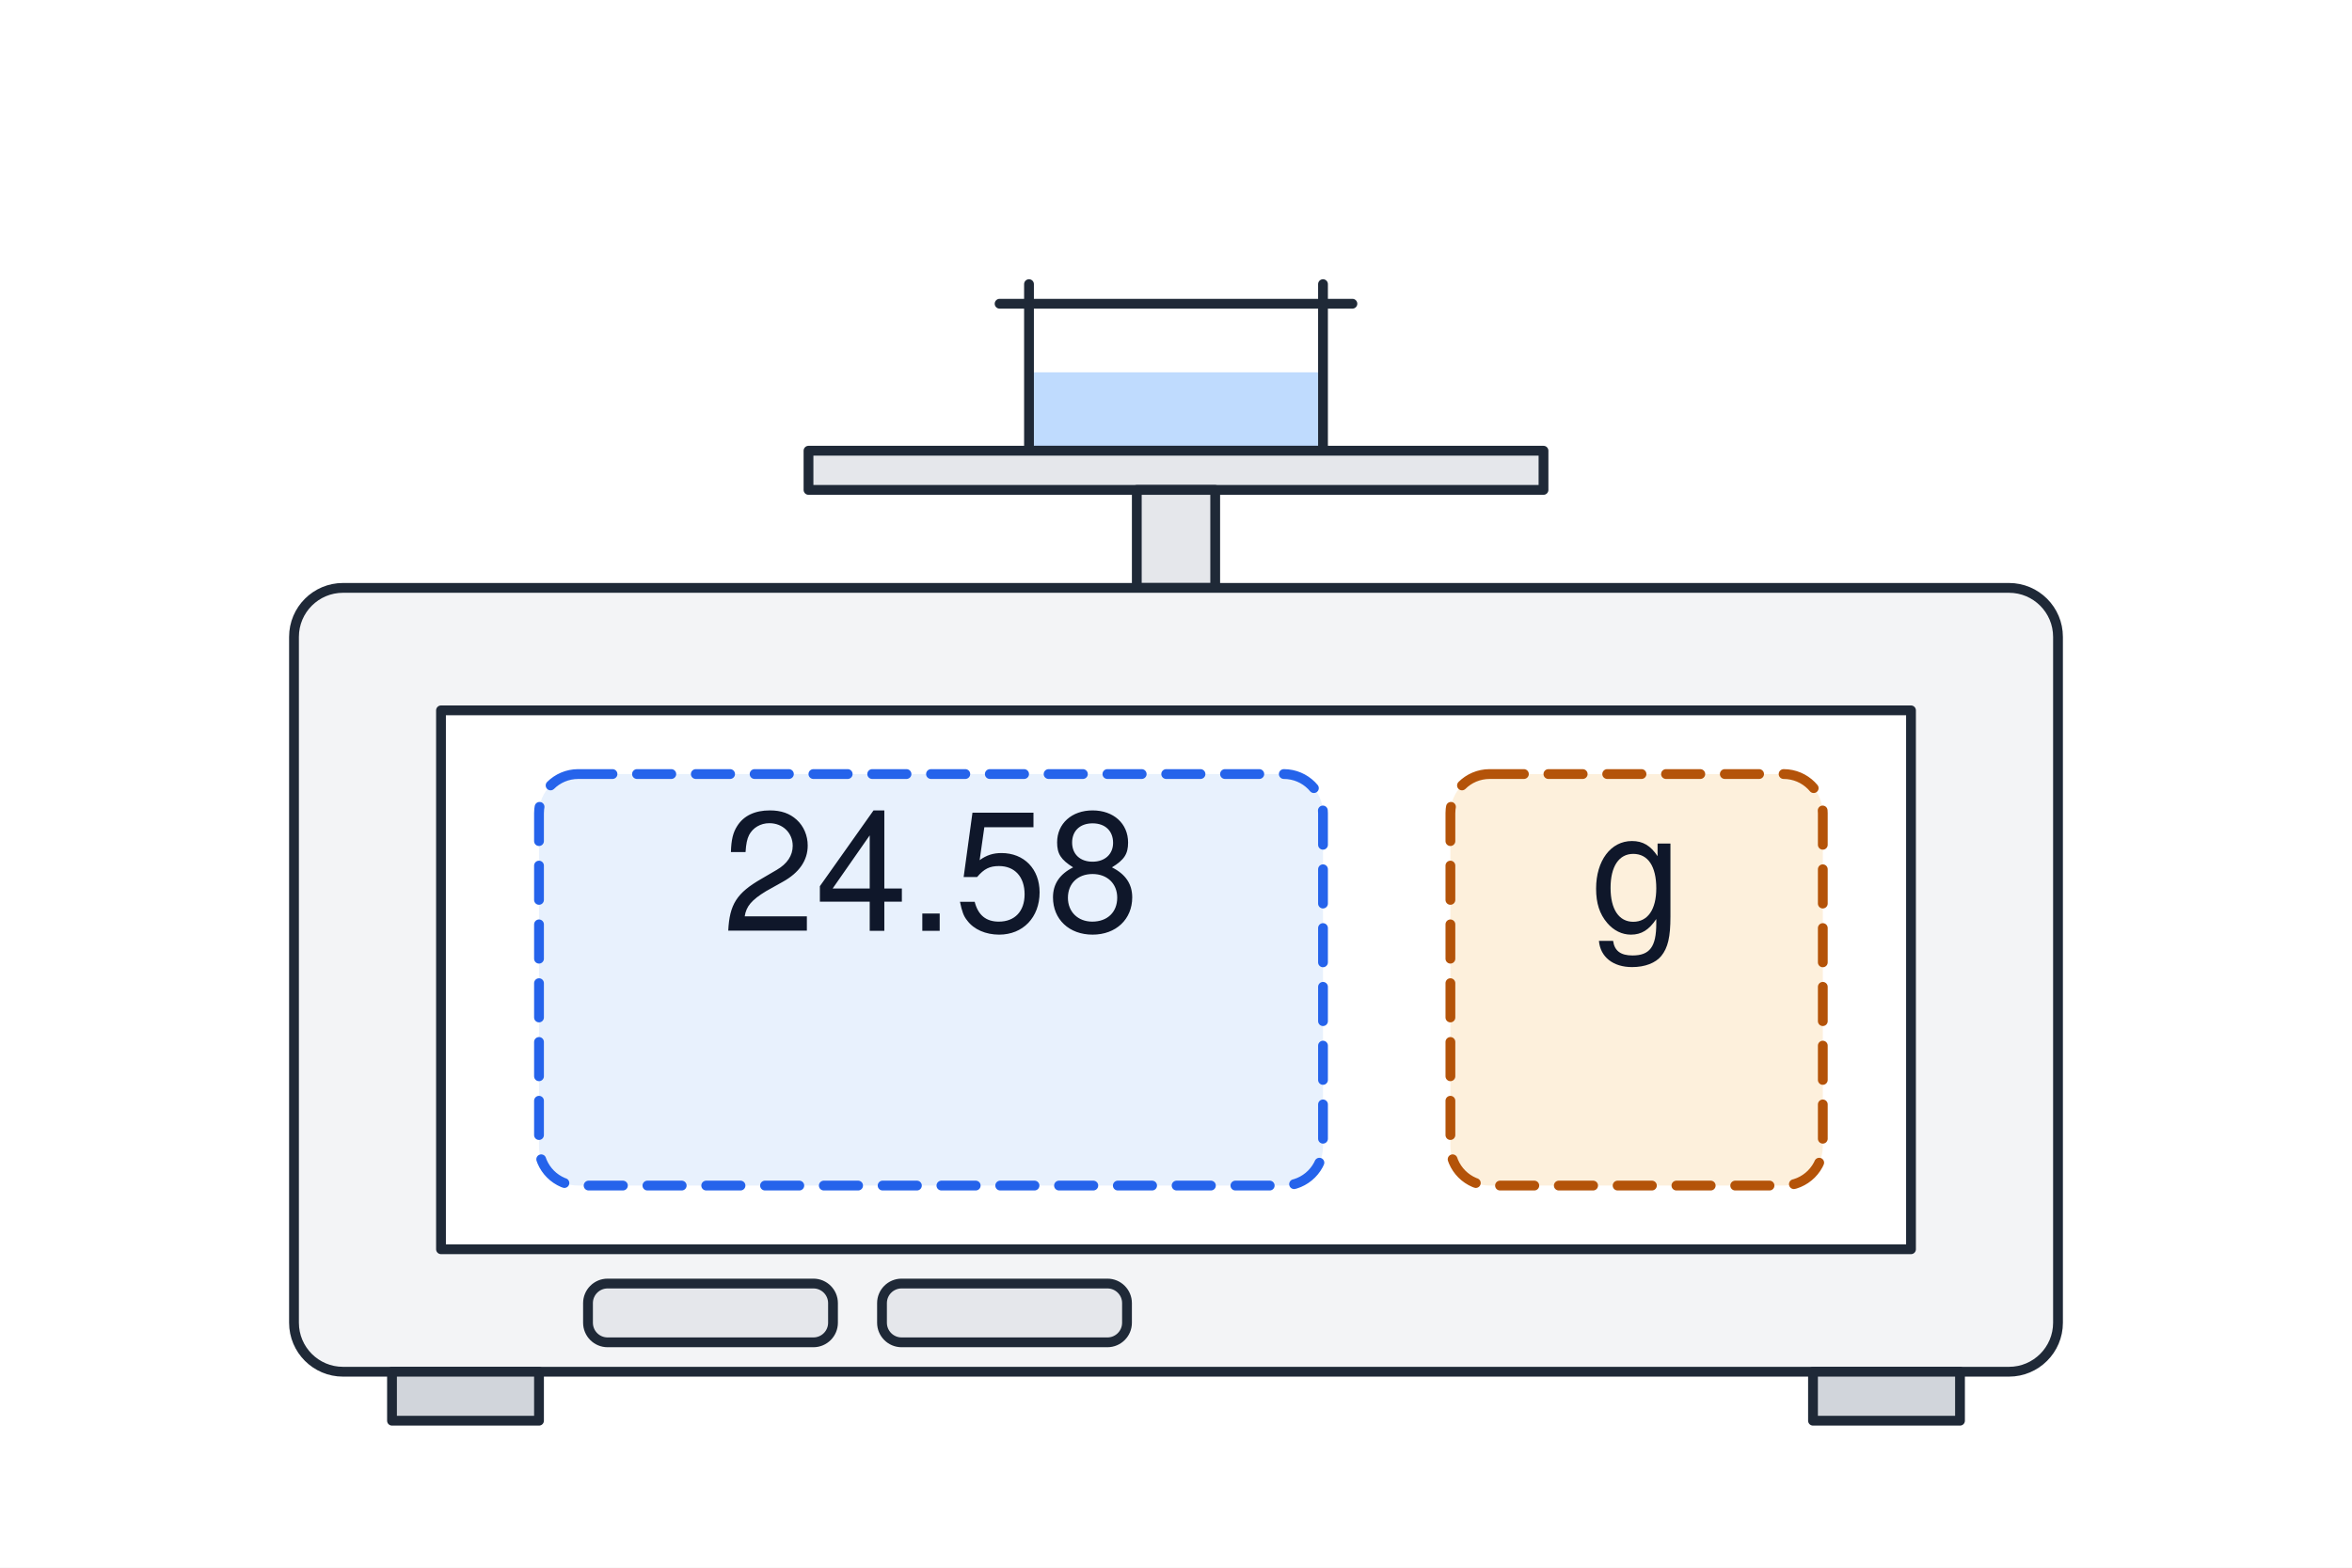
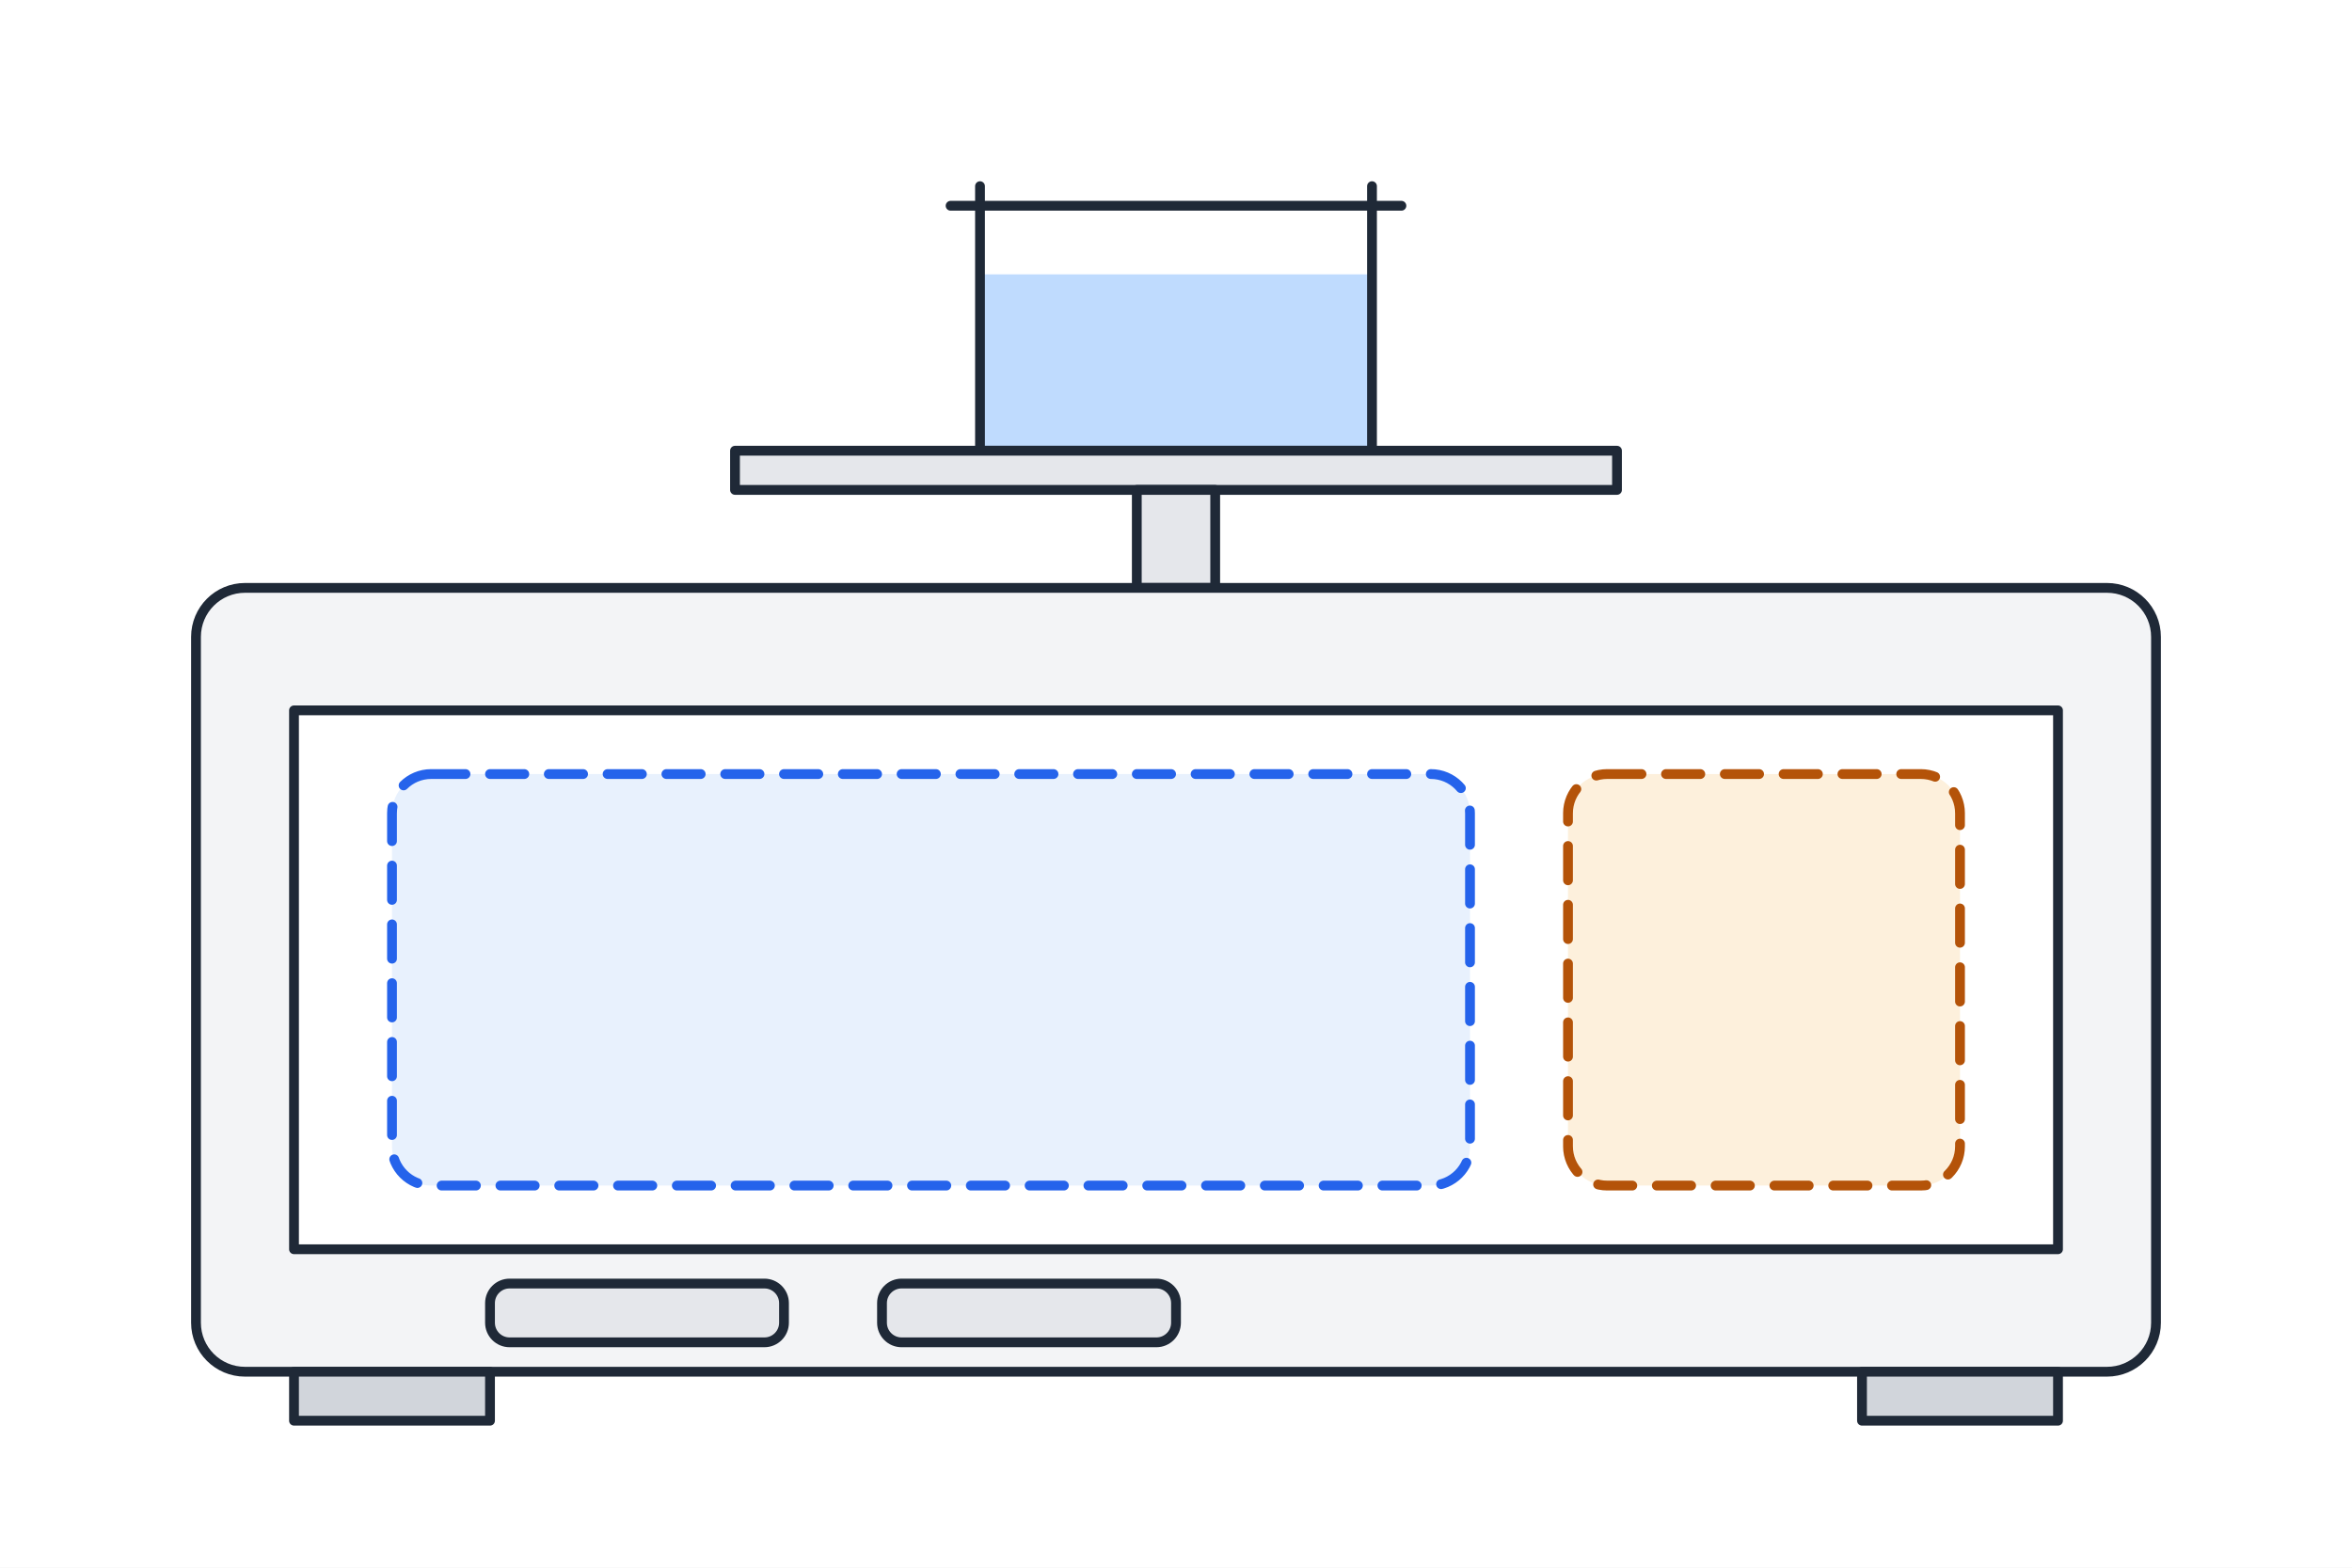
<svg xmlns="http://www.w3.org/2000/svg" viewBox="0 0 480 320">
  <rect x="0" y="0" width="480" height="320" fill="#ffffff" />
  <g stroke="#1f2937" stroke-width="2" fill="none" stroke-linecap="round" stroke-linejoin="round">
    <g>
-       <rect x="210" y="76" width="60" height="16" fill="#bfdbfe" stroke="none" />
-       <polyline points="210,58 210,92 270,92 270,58" />
-       <line x1="204" y1="62" x2="276" y2="62" />
+       <rect x="200" y="56" width="80" height="36" fill="#bfdbfe" stroke="none" />
+       <polyline points="200,38 200,92 280,92 280,38" />
+       <line x1="194" y1="42" x2="286" y2="42" />
    </g>
-     <rect x="165" y="92" width="150" height="8" fill="#e5e7eb" />
+     <rect x="150" y="92" width="180" height="8" fill="#e5e7eb" />
    <rect x="232" y="100" width="16" height="20" fill="#e5e7eb" />
-     <rect x="60" y="120" width="360" height="160" rx="10" fill="#f3f4f6" />
-     <rect x="80" y="280" width="30" height="10" fill="#d1d5db" />
-     <rect x="370" y="280" width="30" height="10" fill="#d1d5db" />
-     <rect x="120" y="262" width="50" height="12" rx="4" fill="#e5e7eb" />
-     <rect x="180" y="262" width="50" height="12" rx="4" fill="#e5e7eb" />
-     <rect x="90" y="145" width="300" height="110" fill="#ffffff" />
-     <rect x="110" y="158" width="160" height="84" rx="8" fill="#e8f1fd" stroke="#2563eb" stroke-width="2" stroke-dasharray="7 5" />
-     <rect x="296" y="158" width="76" height="84" rx="8" fill="#fdf0dc" stroke="#b45309" stroke-width="2" stroke-dasharray="7 5" />
+     <rect x="40" y="120" width="400" height="160" rx="10" fill="#f3f4f6" />
+     <rect x="60" y="280" width="40" height="10" fill="#d1d5db" />
+     <rect x="380" y="280" width="40" height="10" fill="#d1d5db" />
+     <rect x="100" y="262" width="60" height="12" rx="4" fill="#e5e7eb" />
+     <rect x="180" y="262" width="60" height="12" rx="4" fill="#e5e7eb" />
+     <rect x="60" y="145" width="360" height="110" fill="#ffffff" />
+     <rect x="80" y="158" width="220" height="84" rx="8" fill="#e8f1fd" stroke="#2563eb" stroke-width="2" stroke-dasharray="7 5" />
+     <rect x="320" y="158" width="80" height="84" rx="8" fill="#fdf0dc" stroke="#b45309" stroke-width="2" stroke-dasharray="7 5" />
  </g>
-   <text x="190" y="190" font-family="Helvetica, Arial, sans-serif" font-size="34" fill="#0f172a" text-anchor="middle">24.58</text>
-   <text x="334" y="190" font-family="Helvetica, Arial, sans-serif" font-size="34" fill="#0f172a" text-anchor="middle">g</text>
</svg>
